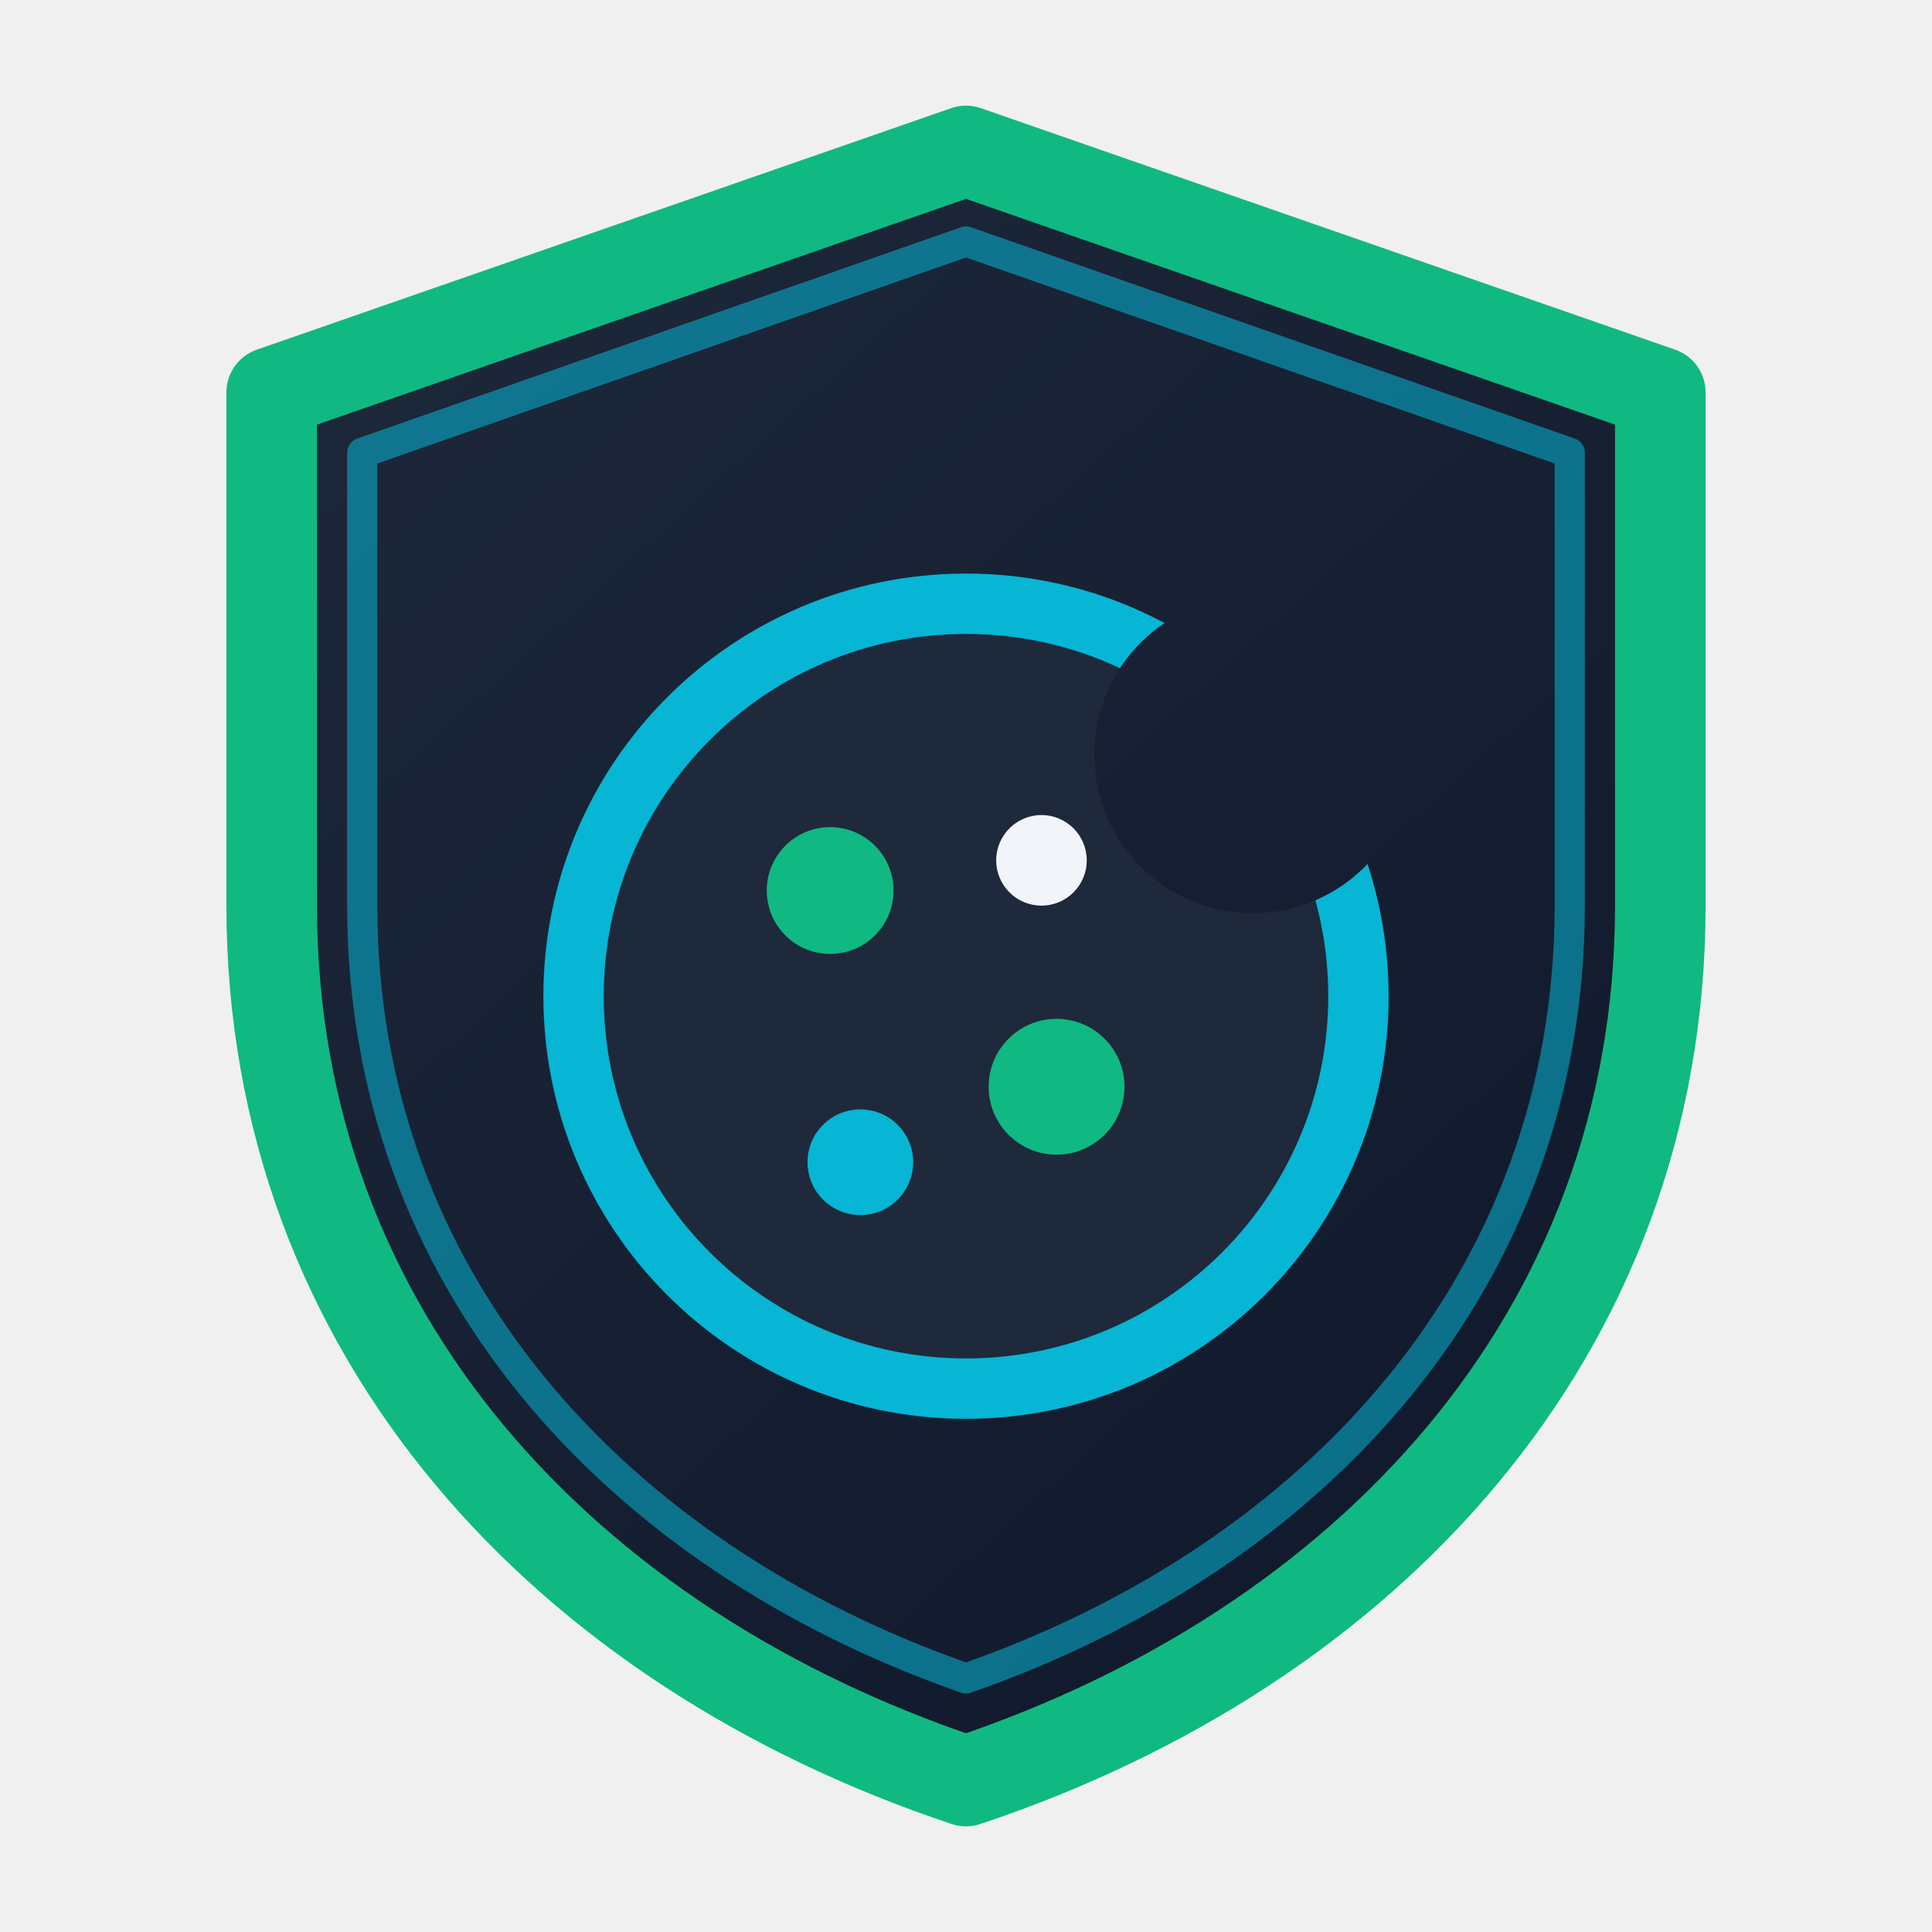
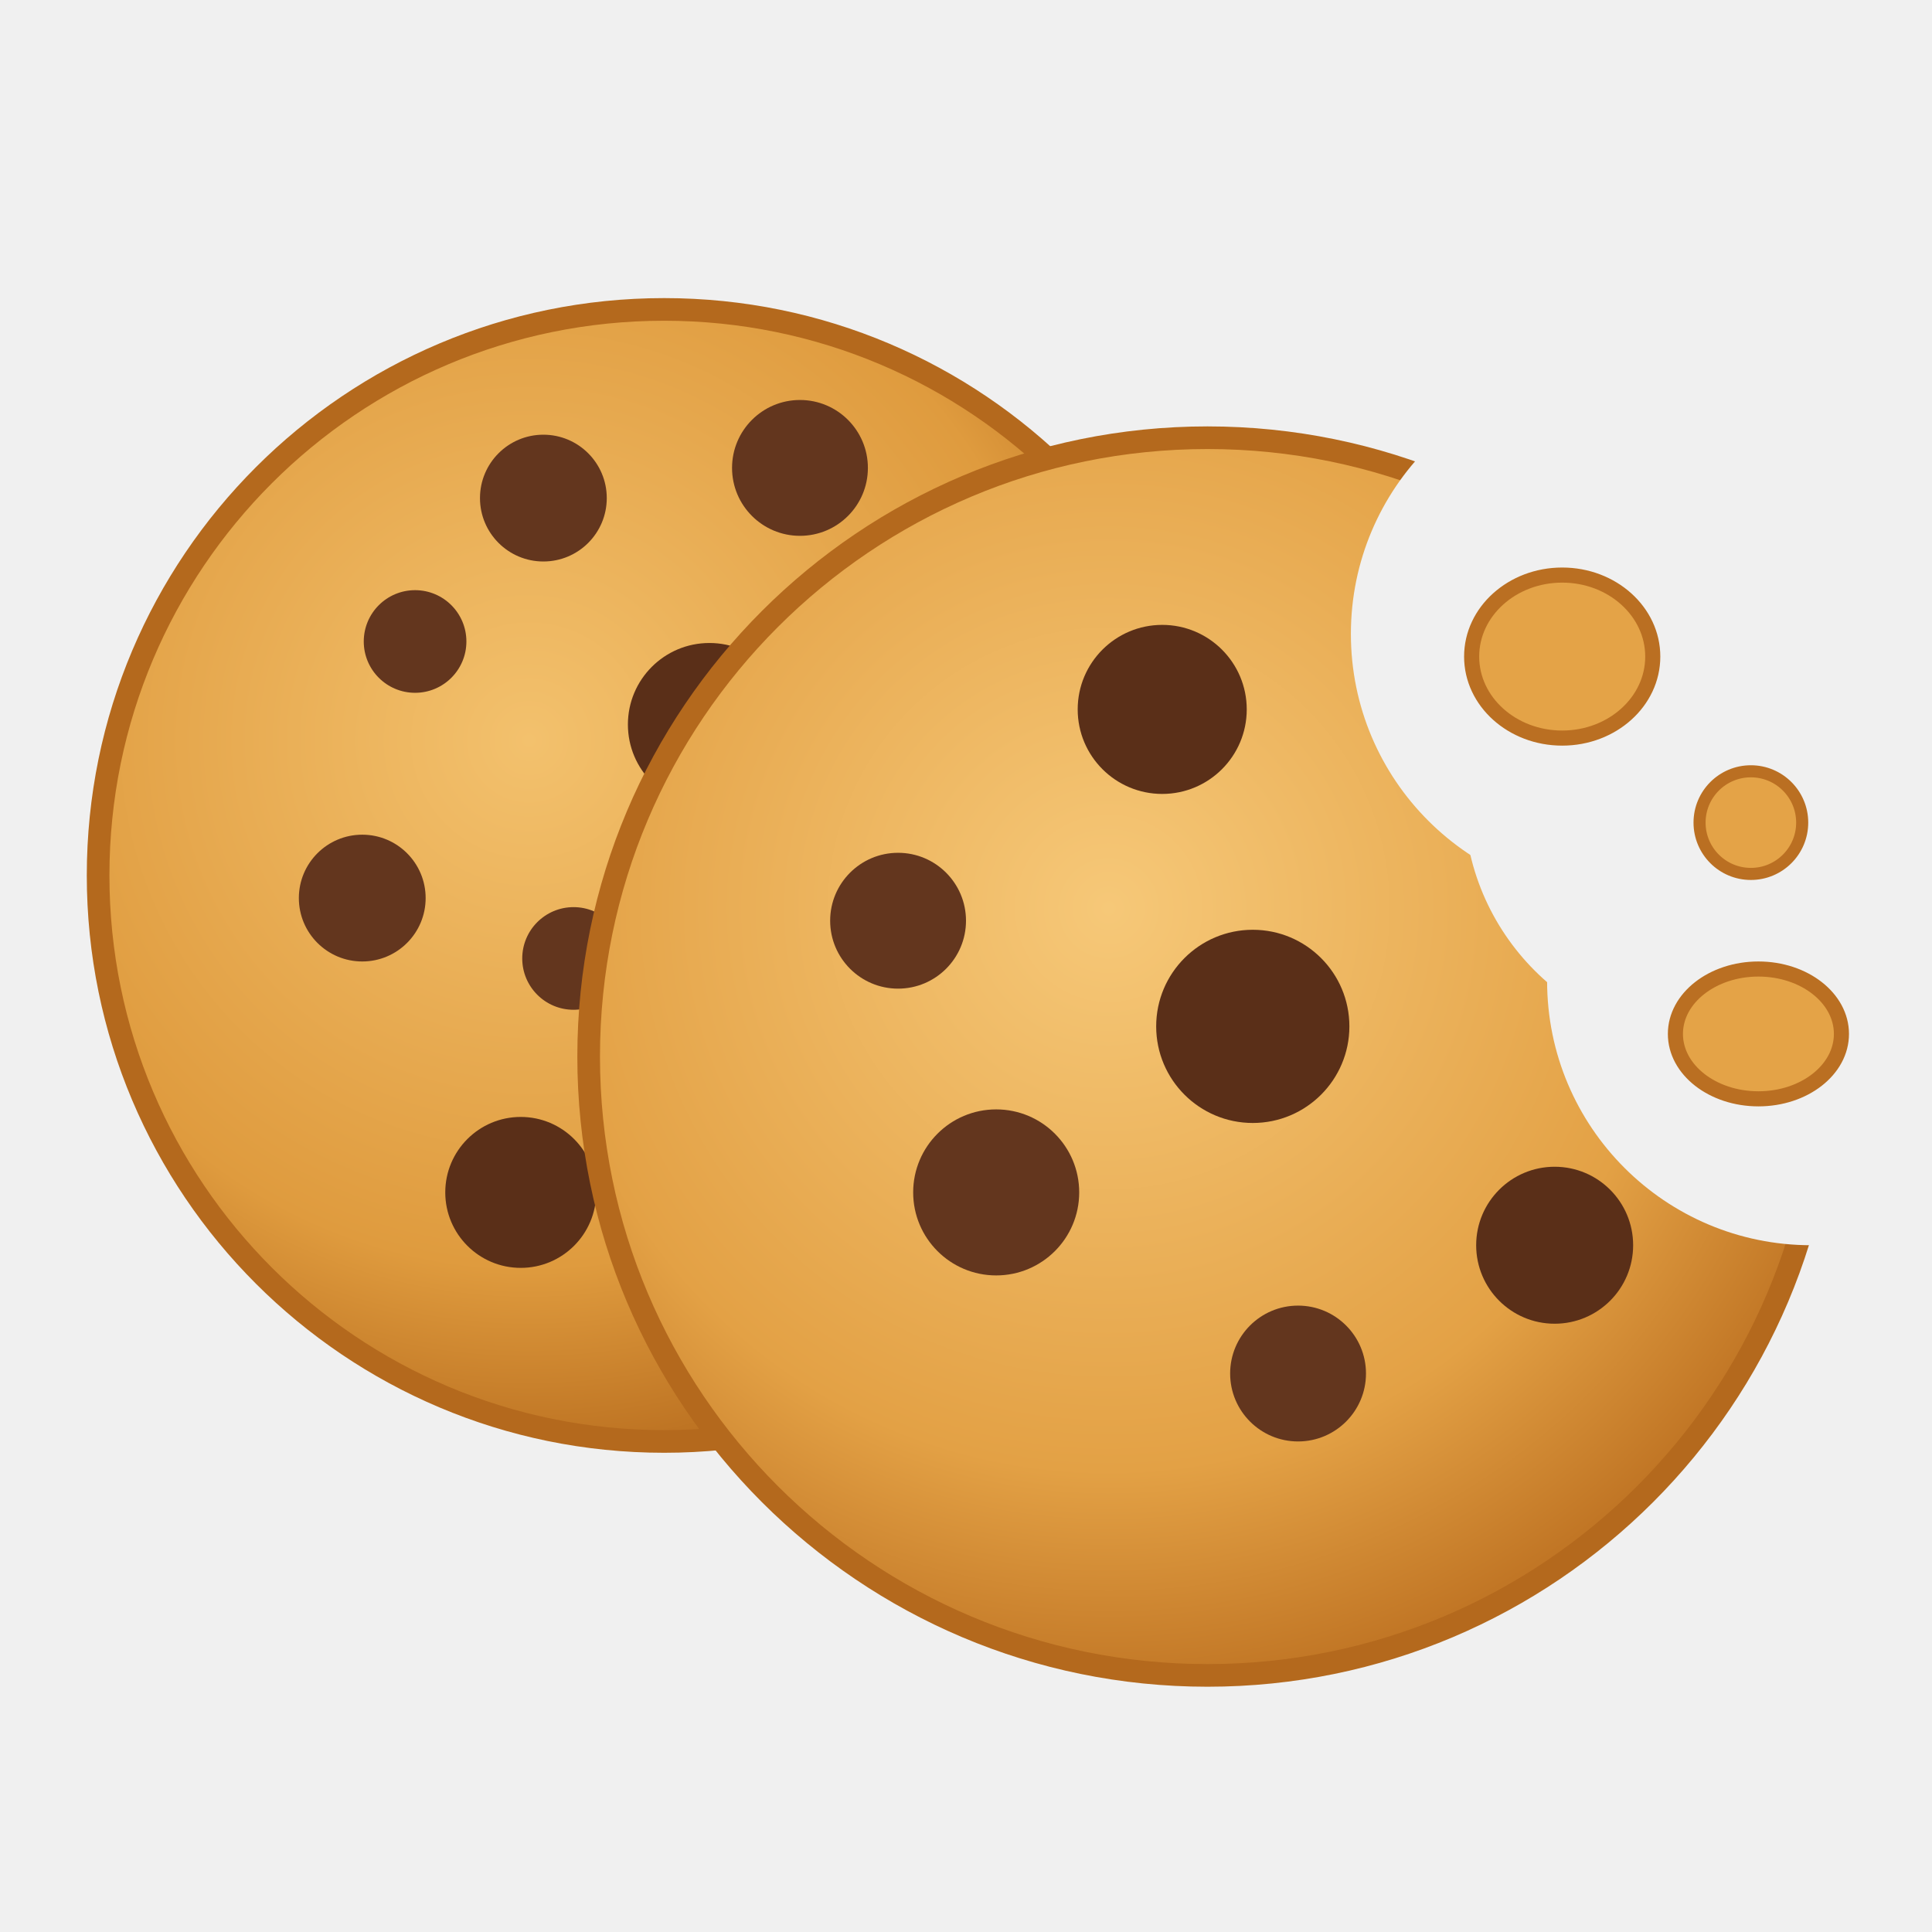
<svg xmlns="http://www.w3.org/2000/svg" width="128" height="128" viewBox="0 0 128 128" fill="none">
  <defs>
-     <linearGradient id="shieldBg" x1="16" y1="12" x2="112" y2="118" gradientUnits="userSpaceOnUse">
-       <stop offset="0%" stop-color="#1E293B" />
-       <stop offset="100%" stop-color="#0F172A" />
-     </linearGradient>
-     <mask id="cookieBite">
+     <radialGradient id="cookieDoughBack" cx="38%" cy="38%" r="65%">
+       <stop offset="0%" stop-color="#F3C16D" />
+       <stop offset="72%" stop-color="#DF9B3E" />
+       <stop offset="100%" stop-color="#B96E1F" />
+     </radialGradient>
+     <radialGradient id="cookieDoughFront" cx="42%" cy="38%" r="65%">
+       <stop offset="0%" stop-color="#F6C878" />
+       <stop offset="70%" stop-color="#E3A145" />
+       <stop offset="100%" stop-color="#BE7222" />
+     </radialGradient>
+     <mask id="frontCookieBite">
      <rect width="128" height="128" fill="#FFFFFF" />
-       <circle cx="83" cy="50" r="10.5" fill="#000000" />
+       <circle cx="107" cy="42" r="17.5" fill="#000000" />
+       <circle cx="113" cy="53" r="16" fill="#000000" />
+       <circle cx="120" cy="65" r="17.5" fill="#000000" />
    </mask>
  </defs>
-   <path d="M64 10L110 26V60C110 88.5 90.4 109.2 64 118C37.6 109.2 18 88.5 18 60V26L64 10Z" fill="url(#shieldBg)" stroke="#10B981" stroke-width="6" stroke-linejoin="round" />
-   <path d="M64 16L104 30V60C104 84.8 87.2 103.1 64 111.2C40.8 103.1 24 84.8 24 60V30L64 16Z" stroke="#06B6D4" stroke-opacity="0.55" stroke-width="2" stroke-linejoin="round" />
-   <g mask="url(#cookieBite)">
-     <circle cx="64" cy="66" r="26" fill="#1E293B" stroke="#06B6D4" stroke-width="4" />
-     <circle cx="55" cy="59" r="4.2" fill="#10B981" />
-     <circle cx="70" cy="72" r="4.5" fill="#10B981" />
-     <circle cx="57" cy="77" r="3.5" fill="#06B6D4" />
-     <circle cx="69" cy="57" r="3" fill="#F1F5F9" />
+   <g>
+     <circle cx="44" cy="58" r="37.5" fill="url(#cookieDoughBack)" stroke="#B4691D" stroke-width="1.5" />
+     <circle cx="36" cy="33" r="4.2" fill="#63361E" />
+     <circle cx="53" cy="31" r="4.5" fill="#63361E" />
+     <circle cx="27.5" cy="42.5" r="3.4" fill="#63361E" />
+     <circle cx="47" cy="48" r="5.4" fill="#5A2F18" />
+     <circle cx="24" cy="59.5" r="4.2" fill="#63361E" />
+     <circle cx="38" cy="63.5" r="3.4" fill="#63361E" />
+     <circle cx="34.5" cy="79" r="5" fill="#5A2F18" />
  </g>
+   <g mask="url(#frontCookieBite)">
+     <circle cx="80" cy="70" r="41" fill="url(#cookieDoughFront)" stroke="#B4691D" stroke-width="1.5" />
+     <circle cx="77" cy="47" r="5.6" fill="#5A2F18" />
+     <circle cx="59.5" cy="61" r="4.5" fill="#63361E" />
+     <circle cx="83" cy="68" r="6.4" fill="#5A2F18" />
+     <circle cx="66" cy="79" r="5.5" fill="#63361E" />
+     <circle cx="86" cy="91" r="4.5" fill="#63361E" />
+     <circle cx="103" cy="82.5" r="5.2" fill="#5A2F18" />
+   </g>
+   <ellipse cx="103.5" cy="43.5" rx="6" ry="5.4" fill="#E4A347" stroke="#BA6F22" stroke-width="1" />
+   <circle cx="116" cy="54.5" r="3.4" fill="#E4A347" stroke="#BA6F22" stroke-width="0.8" />
+   <ellipse cx="116.5" cy="68.5" rx="5.5" ry="4.3" fill="#E4A347" stroke="#BA6F22" stroke-width="1" />
</svg>
